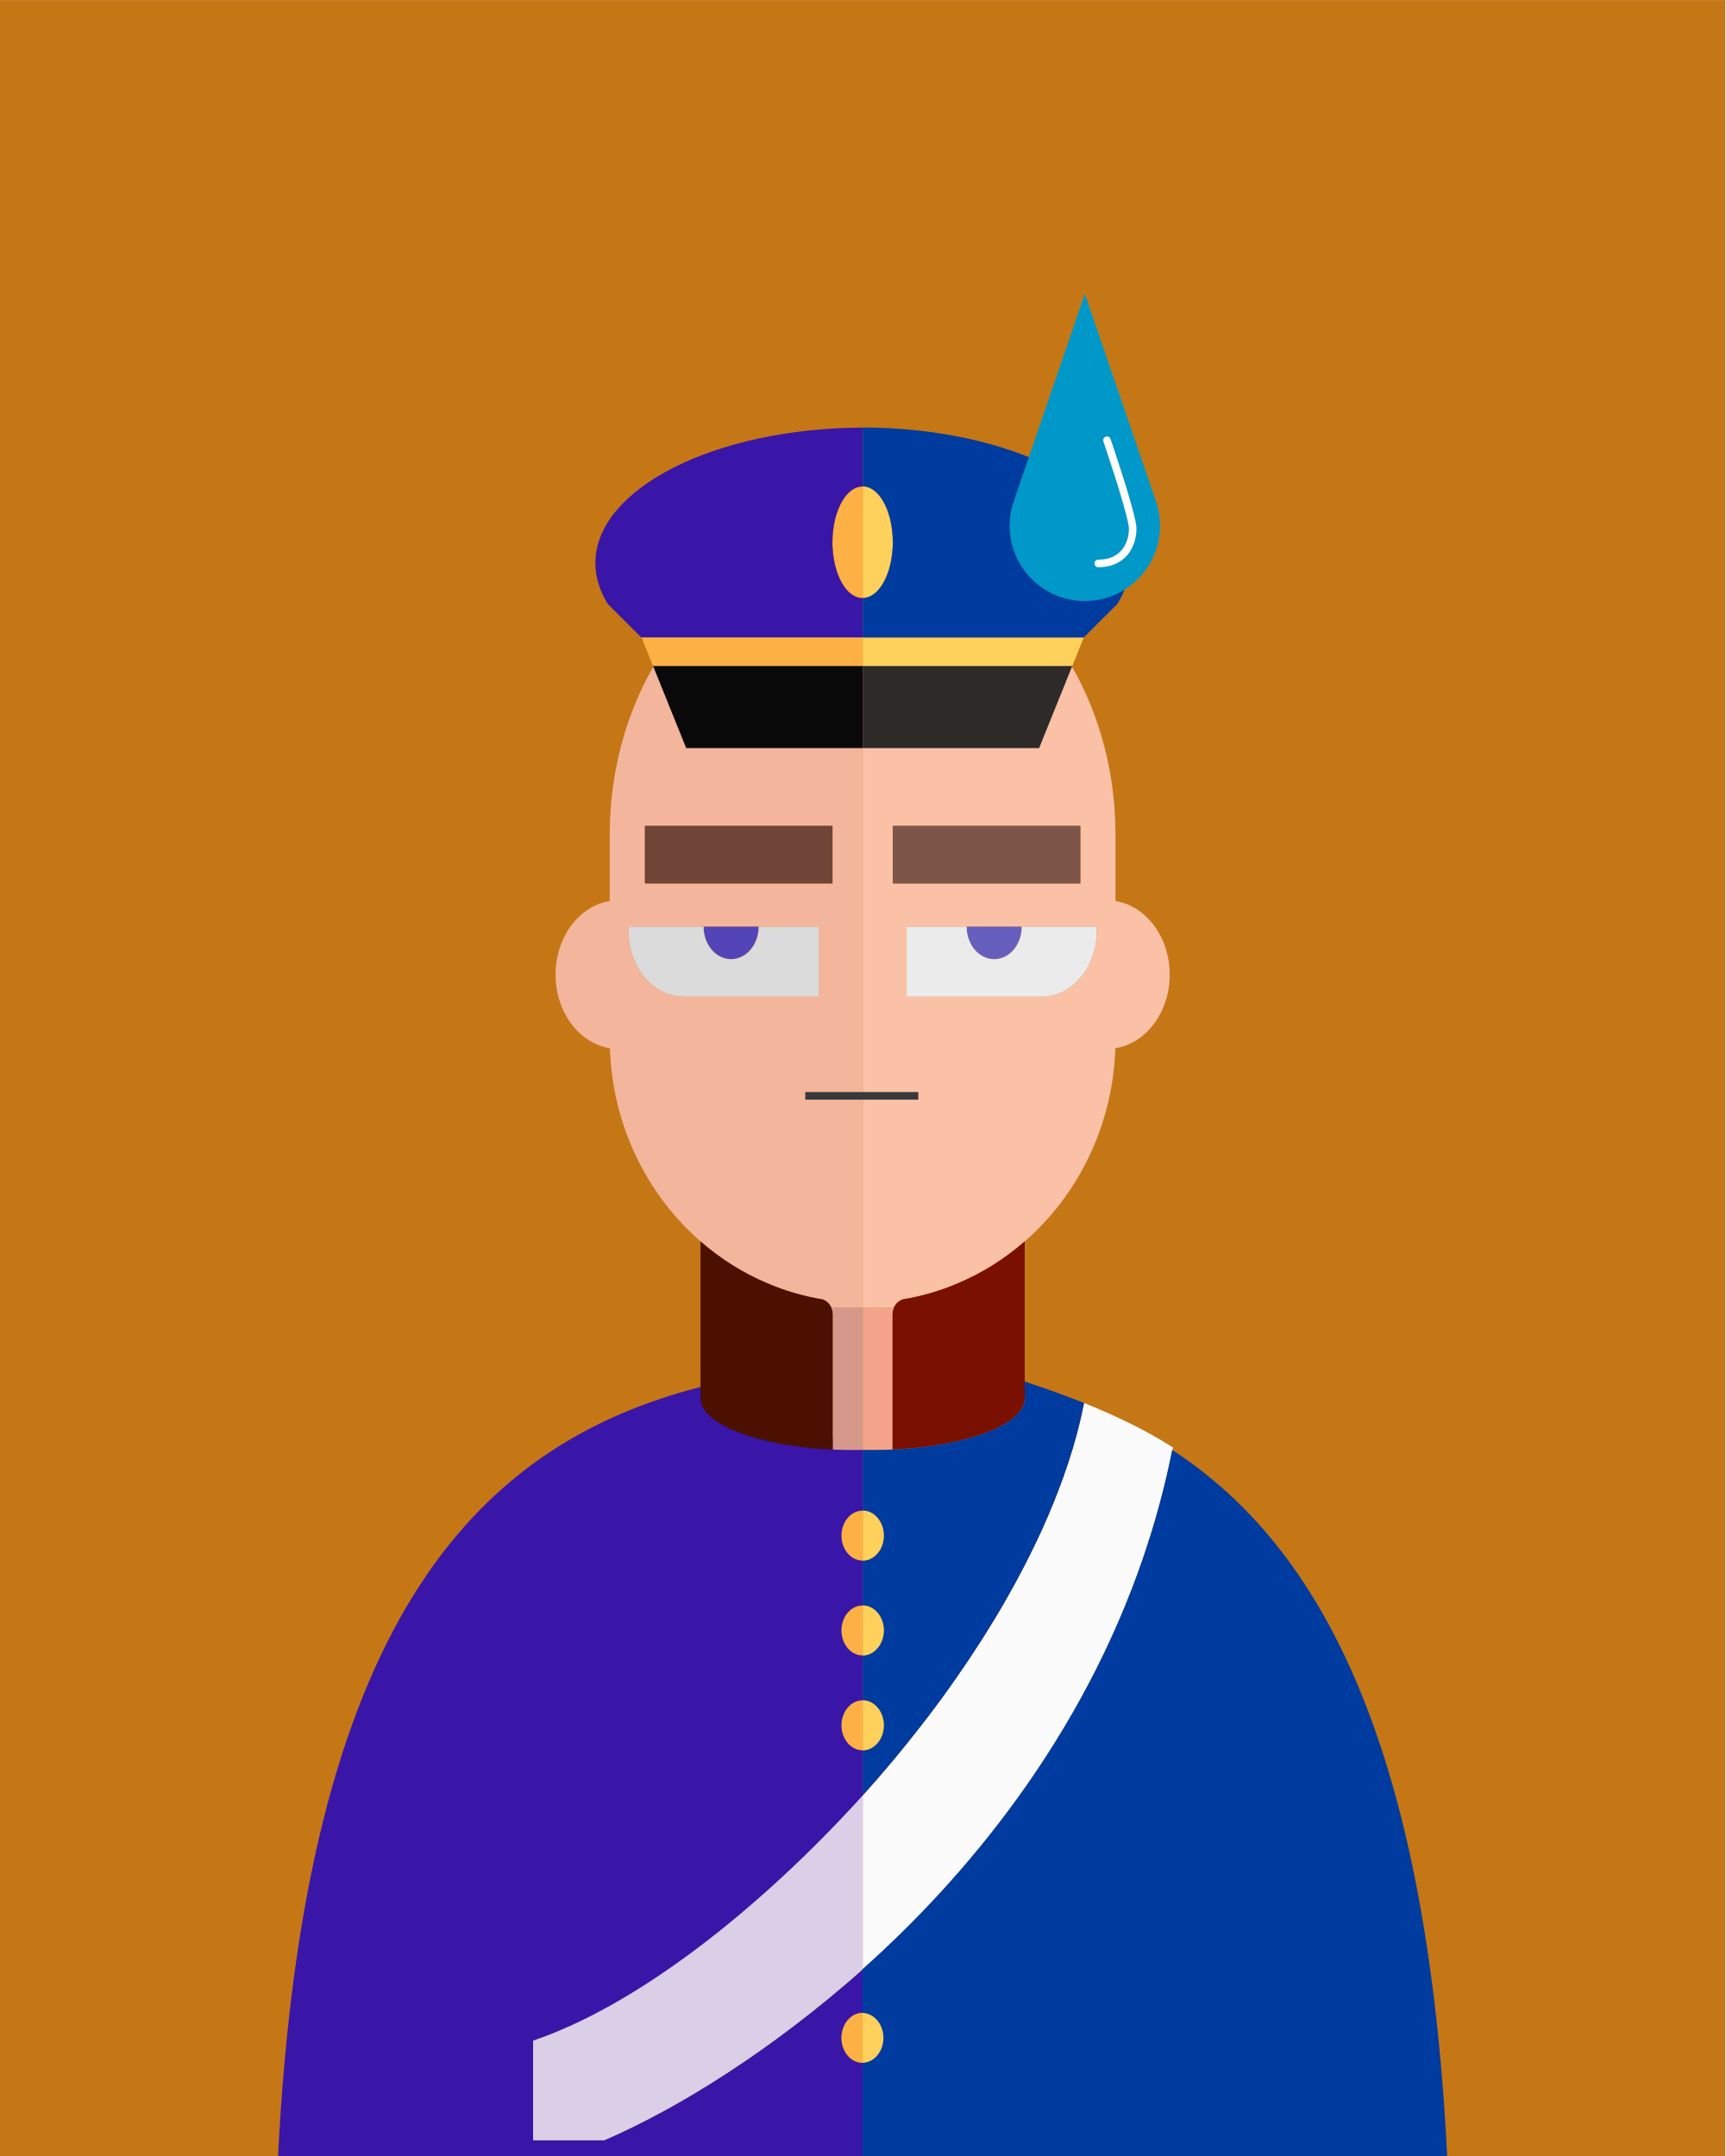
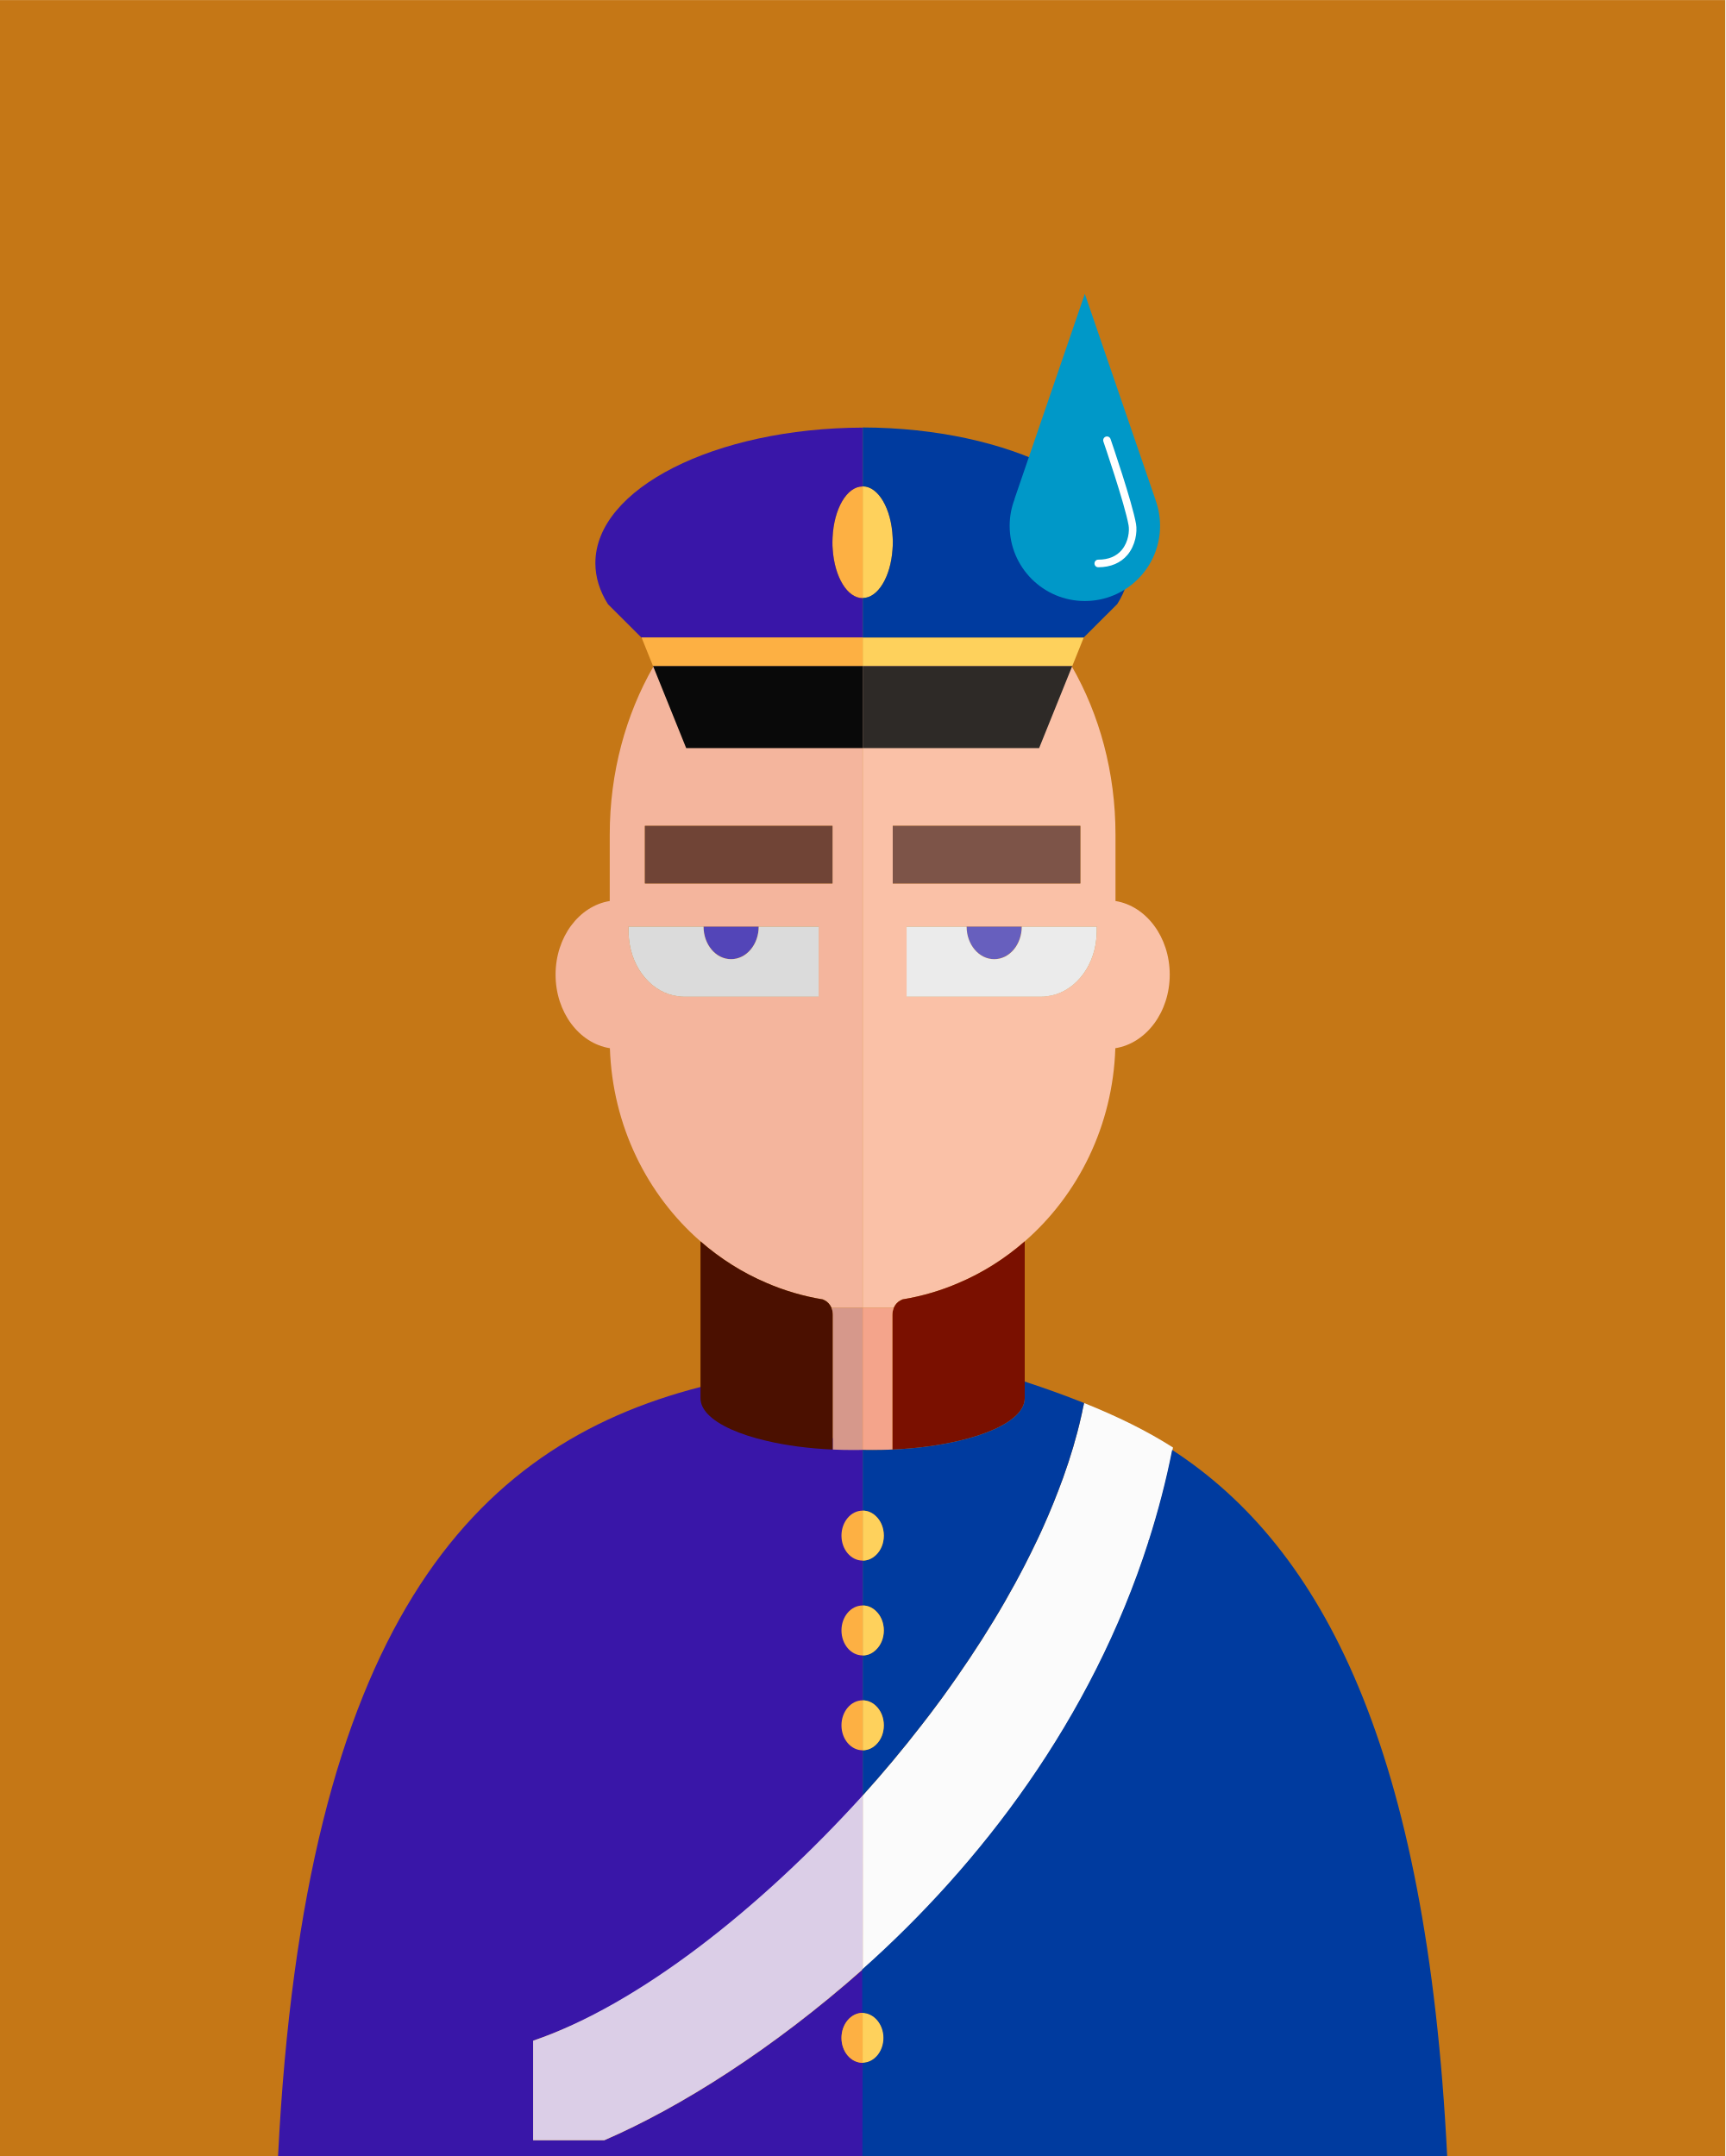
<svg xmlns="http://www.w3.org/2000/svg" id="Layer_4" data-name="Layer 4" viewBox="0 0 226.77 283.46">
  <def>
    <style>
      .gocciaAnimation{
        transition: all ;
        animation: gocciaAnimation 1.5s ease-out 1;
      }
      @keyframes gocciaAnimation {
        0%{
          opacity:1;
          transform: translateY(0%);
        }
        100%{
          opacity:0;
          transform: translateY(5%);
        }
      }
      .sorriso{
        transform: scaleX(0);
        transform-origin: center center !important ;
        animation: sorriso 1.5s ease-out 1 0s forwards;
      }
      @keyframes sorriso {
        0%{
          transform: scaleX(0);
        }
        100%{ 
         
          transform: scaleX(1);
        }
      }
    </style>
  </def>
  <rect id="sfondo" x="-28.35" y="28.35" width="283.46" height="226.77" transform="translate(-28.35 255.12) rotate(-90)" fill="#c57716" stroke-width="0" />
  <g id="corpo">
    <g id="francesco">
      <path d="M113.41,190.62v46.09c-13.52,14.92-29.53,26.88-43.32,31.59v13.09h9.35c10.06-4.35,22.26-12.09,33.97-22.46v5.71c-1.55,0-2.79,1.48-2.79,3.29s1.23,3.27,2.77,3.28l.03,12.25H36.55c3.48-69.37,25.37-93.37,55.54-101.11" fill="#3916a8" stroke-width="0" />
      <g>
        <path d="M134.3,121.81c0,2.37-1.62,4.29-3.62,4.29s-3.63-1.92-3.63-4.29h7.25Z" fill="#675fbe" stroke-width="0" />
        <polygon points="142.46 83.81 140.95 87.57 113.4 87.57 113.4 83.81 142.46 83.81" fill="#fed15c" stroke-width="0" />
        <path d="M117.36,71.29c0,.32,0,.64-.04.95,0,0,0,0,0,.02-.25,3.59-1.91,6.37-3.92,6.37v-14.68c2.07,0,3.77,2.95,3.94,6.71,0,.21.02.42.02.63Z" fill="#fed15c" stroke-width="0" />
        <path d="M146.63,118.46v-8.73c0-8.18-2.11-15.78-5.72-22.08-.02-.03-.03-.05-.05-.08h-27.46v84.38h4.08c.19-.45.52-.81.92-1l.13-.06.09-.05h.01c2.56-.42,5.04-1.15,7.37-2.16,3.19-1.35,6.11-3.21,8.7-5.47,7.02-6.12,11.58-15.2,11.91-25.4h.02c4.03-.65,7.13-4.73,7.13-9.67s-3.1-9.03-7.13-9.68ZM117.35,116.15v-7.57h24.66v7.57h-24.66ZM144.17,122.43c0,.32-.02.63-.05.93-.36,4.04-3.09,7.24-6.51,7.62-.17.03-.35.03-.53.04-.06,0-.12,0-.18,0h-17.73v-9.21h25v.62Z" fill="#fac1a7" stroke-width="0" />
        <path d="M148.52,74.02c0,1.87-.58,3.69-1.66,5.4l-4.4,4.39h-29.06v-5.19c2.01,0,3.67-2.78,3.92-6.37,0,0,0-.02,0-.02.03-.31.04-.63.04-.95,0-.21,0-.42-.02-.63-.17-3.77-1.88-6.71-3.94-6.71v-7.74c19.41.06,35.12,8.02,35.12,17.82Z" fill="#003b9f" stroke-width="0" />
        <path d="M117.3,190.58c3.2-.14,6.16-.54,8.7-1.14,3.62-.84,6.38-2.08,7.75-3.53.62-.66.95-1.36.95-2.08v-20.62c-2.59,2.26-5.51,4.12-8.7,5.47-2.33,1.01-4.81,1.74-7.37,2.16h0l-.09.05-.13.06c-.4.19-.73.55-.92,1-.11.28-.18.59-.18.93v17.7Z" fill="#7a1000" stroke-width="0" />
        <path d="M113.4,190.62h.02c.4.02.81.02,1.23.02.89,0,1.79-.02,2.65-.06v-17.7c0-.34.07-.65.18-.93h-4.08v18.67Z" fill="#f4a48b" stroke-width="0" />
        <path d="M154.19,190.31c-.02.11-.04.21-.06.32-.81,4.11-1.86,8.09-3.09,11.96-.03-.03-.06-.07-.1-.1.03.05.05.09.08.14v.02c-7.49,23.45-22.09,42.44-37.59,56.25l-.03.03v-22.87l.02-.02c2.66-2.95,5.23-6.02,7.66-9.16.41-.52.81-1.05,1.21-1.57.51-.68,1.02-1.36,1.52-2.04.66-.92,1.32-1.83,1.96-2.76,2.28-3.27,4.4-6.59,6.32-9.93.91-1.6,1.79-3.2,2.61-4.79.28-.55.56-1.1.83-1.65.27-.55.54-1.1.8-1.65s.52-1.09.76-1.64c.49-1.1.96-2.19,1.4-3.28.22-.55.44-1.09.64-1.63.21-.54.41-1.09.61-1.63.97-2.7,1.77-5.37,2.36-7.99.09-.39.18-.78.25-1.17.04-.13.06-.26.09-.39.02-.1.04-.2.06-.3,4.38,1.76,8.24,3.65,11.69,5.85Z" fill="#fbfbfb" stroke-width="0" />
        <path d="M142.5,184.46c-.02.1-.04.2-.06.3-.03.13-.05.26-.09.39-.07.39-.16.78-.25,1.17-.59,2.62-1.39,5.29-2.36,7.99-.2.54-.4,1.09-.61,1.63-.2.54-.42,1.08-.64,1.63-.44,1.09-.9,2.18-1.4,3.28-.24.55-.5,1.09-.76,1.64s-.53,1.1-.8,1.65c-.27.55-.55,1.1-.83,1.65-.82,1.6-1.69,3.19-2.61,4.79-1.92,3.34-4.04,6.66-6.32,9.93-.64.93-1.3,1.84-1.96,2.76-.5.68-1.01,1.36-1.52,2.04-.4.52-.8,1.05-1.21,1.57-2.43,3.14-5,6.21-7.66,9.16l-.02.02v-5.94h.02c.66-.01,1.27-.28,1.74-.75.16-.15.3-.32.42-.5.13-.19.23-.39.32-.6h0c.17-.44.27-.92.27-1.43s-.1-.99-.27-1.43c-.08-.22-.19-.42-.32-.6-.12-.19-.26-.36-.42-.51-.47-.47-1.08-.74-1.74-.75h-.02v-5.9h.01c.67,0,1.27-.28,1.75-.76.16-.15.3-.32.42-.5.13-.19.23-.39.32-.6h0c.17-.44.27-.92.27-1.43s-.1-.99-.27-1.42h0c-.09-.22-.19-.42-.32-.61-.12-.18-.26-.35-.42-.5-.48-.47-1.08-.75-1.75-.75h-.01v-5.9h.01c.67,0,1.27-.28,1.75-.75.16-.15.3-.32.42-.5.13-.19.23-.39.32-.6h0c.17-.44.27-.92.27-1.43s-.1-.99-.27-1.43c-.08-.22-.19-.42-.32-.6-.12-.19-.26-.36-.42-.51-.48-.47-1.08-.75-1.75-.75h-.01v-7.99h.02c.4.02.81.02,1.23.02.89,0,1.79-.02,2.65-.06,3.2-.14,6.16-.54,8.7-1.14,3.62-.84,6.38-2.08,7.75-3.53.62-.66.95-1.36.95-2.08v-2.19c2.77.91,5.37,1.85,7.8,2.82Z" fill="#003b9f" stroke-width="0" />
        <path d="M116.18,201.9c0,1.02-.4,1.94-1.02,2.53-.48.47-1.08.75-1.75.75h-.01v-6.57h.01c.67,0,1.27.28,1.75.75.62.59,1.02,1.51,1.02,2.54Z" fill="#fed15c" stroke-width="0" />
        <path d="M116.18,214.36c0,1.02-.4,1.94-1.02,2.53-.48.48-1.08.76-1.75.76h-.01v-6.57h.01c.67,0,1.27.28,1.75.75.62.59,1.02,1.51,1.02,2.53Z" fill="#fed15c" stroke-width="0" />
        <path d="M116.18,226.84c0,1.02-.4,1.94-1.02,2.53-.47.47-1.08.74-1.74.75h-.02v-6.57h.02c.66.01,1.27.28,1.74.75.62.59,1.02,1.51,1.02,2.54Z" fill="#fed15c" stroke-width="0" />
        <path d="M116.17,267.93c0,1.79-1.22,3.25-2.74,3.28h-.04v-6.57h.03c1.53.02,2.75,1.49,2.75,3.29Z" fill="#fed15c" stroke-width="0" />
        <rect x="117.35" y="108.58" width="24.66" height="7.57" fill="#7d5448" stroke-width="0" />
        <path d="M144.17,121.81v.62c0,.32-.02.63-.05.94-.36,4.03-3.09,7.23-6.51,7.62-.23.04-.47.05-.71.05h-17.73v-9.22h7.89c0,2.37,1.62,4.29,3.63,4.29s3.62-1.92,3.62-4.29h9.86Z" fill="#ebebeb" stroke-width="0" />
        <polygon points="140.95 87.57 140.91 87.65 136.59 98.36 113.4 98.36 113.4 87.57 140.95 87.57" fill="#2e2a27" stroke-width="0" />
      </g>
      <g>
        <path d="M113.39,198.61v6.57c-1.54,0-2.78-1.47-2.78-3.28s1.24-3.29,2.78-3.29Z" fill="#fdb043" stroke-width="0" />
        <path d="M113.39,211.08v6.57c-1.54,0-2.78-1.48-2.78-3.29s1.24-3.28,2.78-3.28Z" fill="#fdb043" stroke-width="0" />
        <path d="M113.39,223.55v6.57c-1.54,0-2.78-1.47-2.78-3.28s1.24-3.29,2.78-3.29Z" fill="#fdb043" stroke-width="0" />
        <path d="M92.48,121.81c0,2.37,1.62,4.29,3.62,4.29s3.63-1.92,3.63-4.29h-7.25Z" fill="#5345b8" stroke-width="0" />
        <path d="M113.39,78.63c-2.01,0-3.67-2.78-3.92-6.37,0,0,0-.02,0-.02-.03-.31-.04-.63-.04-.95,0-.21,0-.42.02-.63.17-3.77,1.88-6.71,3.94-6.71v14.68Z" fill="#fdb043" stroke-width="0" />
        <path d="M85.92,87.57s-.03.05-.04.08c-3.61,6.3-5.73,13.9-5.73,22.08v8.73c-4.03.65-7.12,4.74-7.12,9.68s3.09,9.02,7.12,9.67h.02c.34,10.2,4.89,19.28,11.91,25.4,2.59,2.26,5.52,4.12,8.7,5.47,2.34,1.01,4.81,1.74,7.38,2.16h.01l.08.05.14.06c.39.19.72.55.91,1h4.08v-84.38h-27.46ZM107.61,131.02h-17.73c-.06,0-.11,0-.17,0-.17,0-.34,0-.5-.04h-.03c-1.5-.17-2.86-.87-3.95-1.96-.31-.3-.61-.64-.87-1.01-.92-1.28-1.53-2.88-1.69-4.65-.03-.3-.05-.61-.05-.93v-.62h24.99v9.21ZM84.77,116.15v-7.57h24.66v7.57h-24.66Z" fill="#f4b59d" stroke-width="0" />
        <path d="M109.44,70.67c0,.21-.02.42-.02.63,0,.32,0,.64.04.95,0,0,0,0,0,.02.25,3.59,1.91,6.37,3.92,6.37v5.19h-29.06l-4.4-4.39c-1.08-1.71-1.66-3.53-1.66-5.4,0-9.8,15.7-17.75,35.12-17.82v7.74c-2.07,0-3.77,2.95-3.94,6.71Z" fill="#3916a8" stroke-width="0" />
        <polygon points="113.39 83.81 113.39 87.57 85.84 87.57 84.33 83.81 113.39 83.81" fill="#fdb043" stroke-width="0" />
        <path d="M109.48,172.88v17.7c-3.2-.14-6.16-.54-8.7-1.14-3.62-.84-6.38-2.08-7.75-3.53-.62-.66-.95-1.36-.95-2.08v-20.62c2.59,2.26,5.52,4.12,8.7,5.47,2.34,1.01,4.81,1.74,7.38,2.16h.01l.08.05.14.06c.39.19.72.55.91,1,.12.28.18.59.18.93Z" fill="#4b1000" stroke-width="0" />
        <path d="M113.38,171.95v18.67c-.4.02-.82.02-1.24.02-.9,0-1.79-.02-2.66-.06v-17.7c0-.34-.06-.65-.18-.93h4.08Z" fill="#d6988b" stroke-width="0" />
        <path d="M113.39,264.64v6.57h-.01c-1.54-.01-2.77-1.47-2.77-3.28s1.24-3.29,2.78-3.29Z" fill="#fdb043" stroke-width="0" />
        <rect x="84.77" y="108.58" width="24.66" height="7.57" fill="#704436" stroke-width="0" />
        <path d="M82.62,121.81v.62c0,.32.02.63.05.94.36,4.03,3.09,7.23,6.51,7.62.23.04.47.05.71.05h17.73s0-9.22,0-9.22h-7.89c0,2.37-1.62,4.29-3.63,4.29s-3.62-1.92-3.62-4.29h-9.86Z" fill="#dbdbdb" stroke-width="0" />
        <polygon points="113.39 87.57 113.39 98.36 90.2 98.36 85.88 87.65 85.84 87.57 113.39 87.57" fill="#090909" stroke-width="0" />
      </g>
      <path d="M113.42,236.69l-.02,22.24h-.01c-11.71,10.38-23.9,18.11-33.96,22.46h-9.35v-13.09c13.79-4.71,29.8-17.32,43.32-32.24.01-.01,0,.64.02.63Z" fill="#dbcee7" stroke-width="0" />
-       <rect x="105.85" y="143.58" width="14.86" height="1" fill="#38393a" stroke-width="0" />
+       <rect class="sorriso" x="105.85" y="143.58" width="14.86" height="1" fill="#38393a" stroke-width="0" />
      <path d="M116.13,267.93c0-1.8-1.26-3.27-2.79-3.29v-5.71c15.51-13.81,30.14-32.83,37.63-56.28v-.02c-.03-.05-.05-.09-.08-.14.04.03.07.07.1.1,1.23-3.87,2.28-7.85,3.09-11.96,19.88,12.91,33.47,39.42,36.15,92.83h-76.87s.03-12.25.03-12.25c1.52-.03,2.74-1.49,2.74-3.28Z" fill="#003b9f" stroke-width="0" />
    </g>
    <g id="icon" class="gocciaAnimation">
      <path d="M152.49,69.13c0,5.46-4.43,9.89-9.89,9.89s-9.88-4.43-9.88-9.89c0-1.24.23-2.42.65-3.51h-.02l9.25-26.99,9.3,27.11h-.01c.39,1.05.6,2.2.6,3.39Z" fill="#0098c8" stroke-width="0" />
      <path d="M144.37,74.58c-.28,0-.5-.22-.5-.5s.22-.5.5-.5c1.34,0,2.37-.43,3.08-1.27.9-1.07,1.03-2.53.9-3.25-.49-2.78-3.28-10.93-3.31-11.01-.09-.26.05-.55.31-.64.26-.09.54.05.63.31.12.34,2.85,8.31,3.35,11.16.19,1.09-.08,2.82-1.12,4.07-.89,1.06-2.22,1.63-3.84,1.63Z" fill="#fff" stroke-width="0" />
    </g>
  </g>
</svg>
